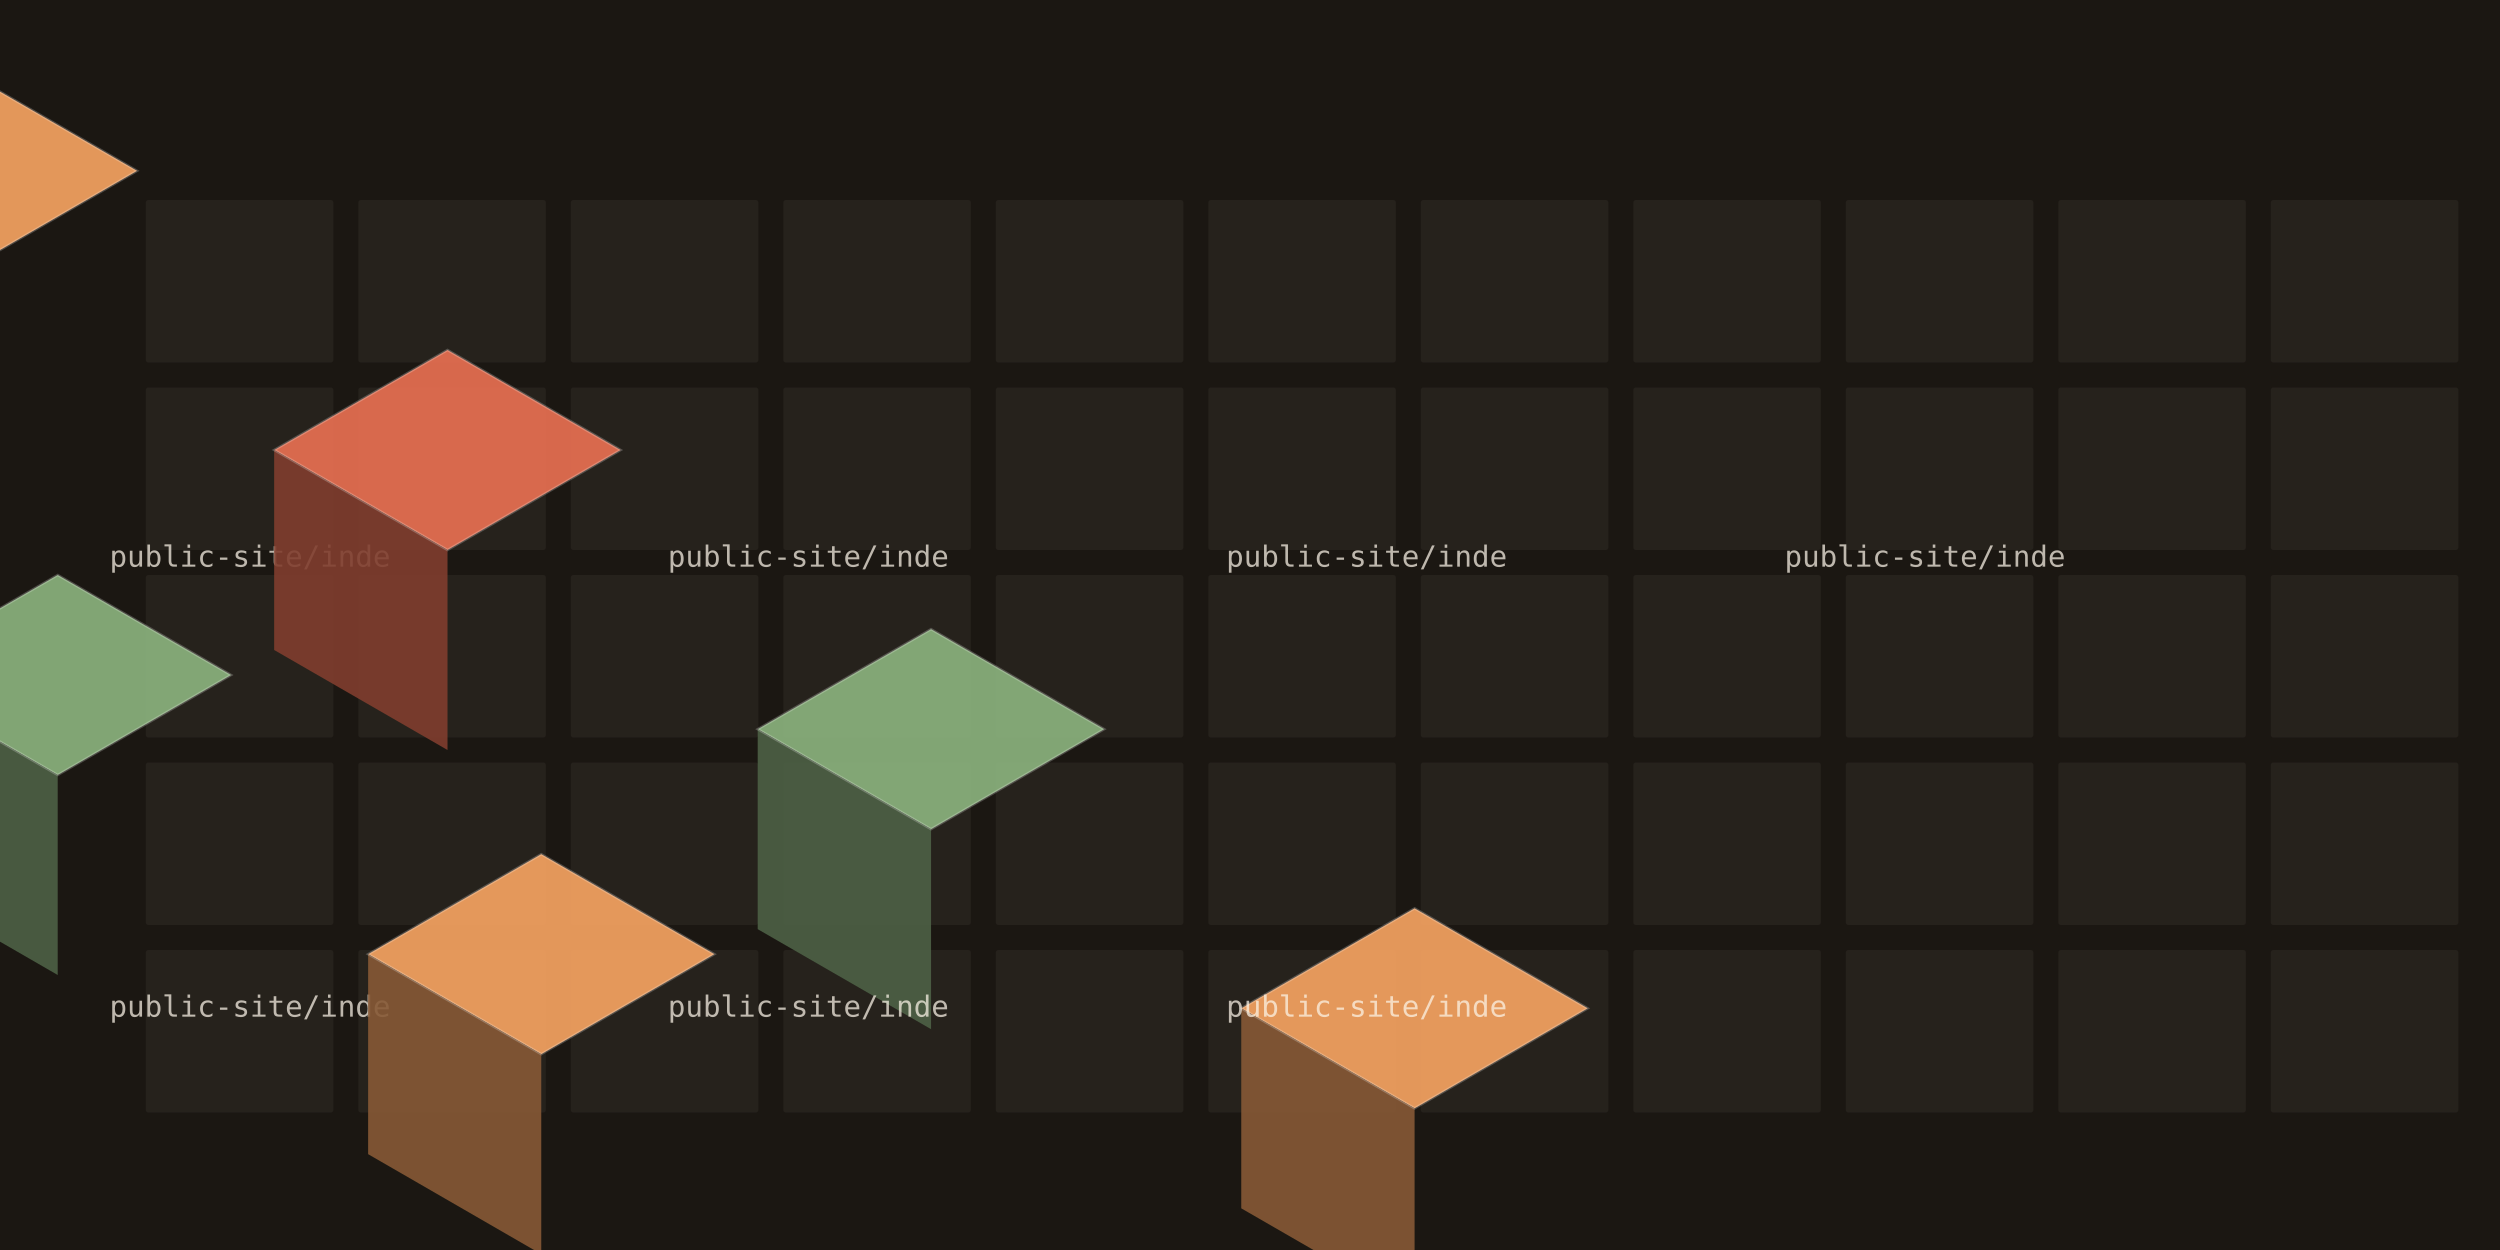
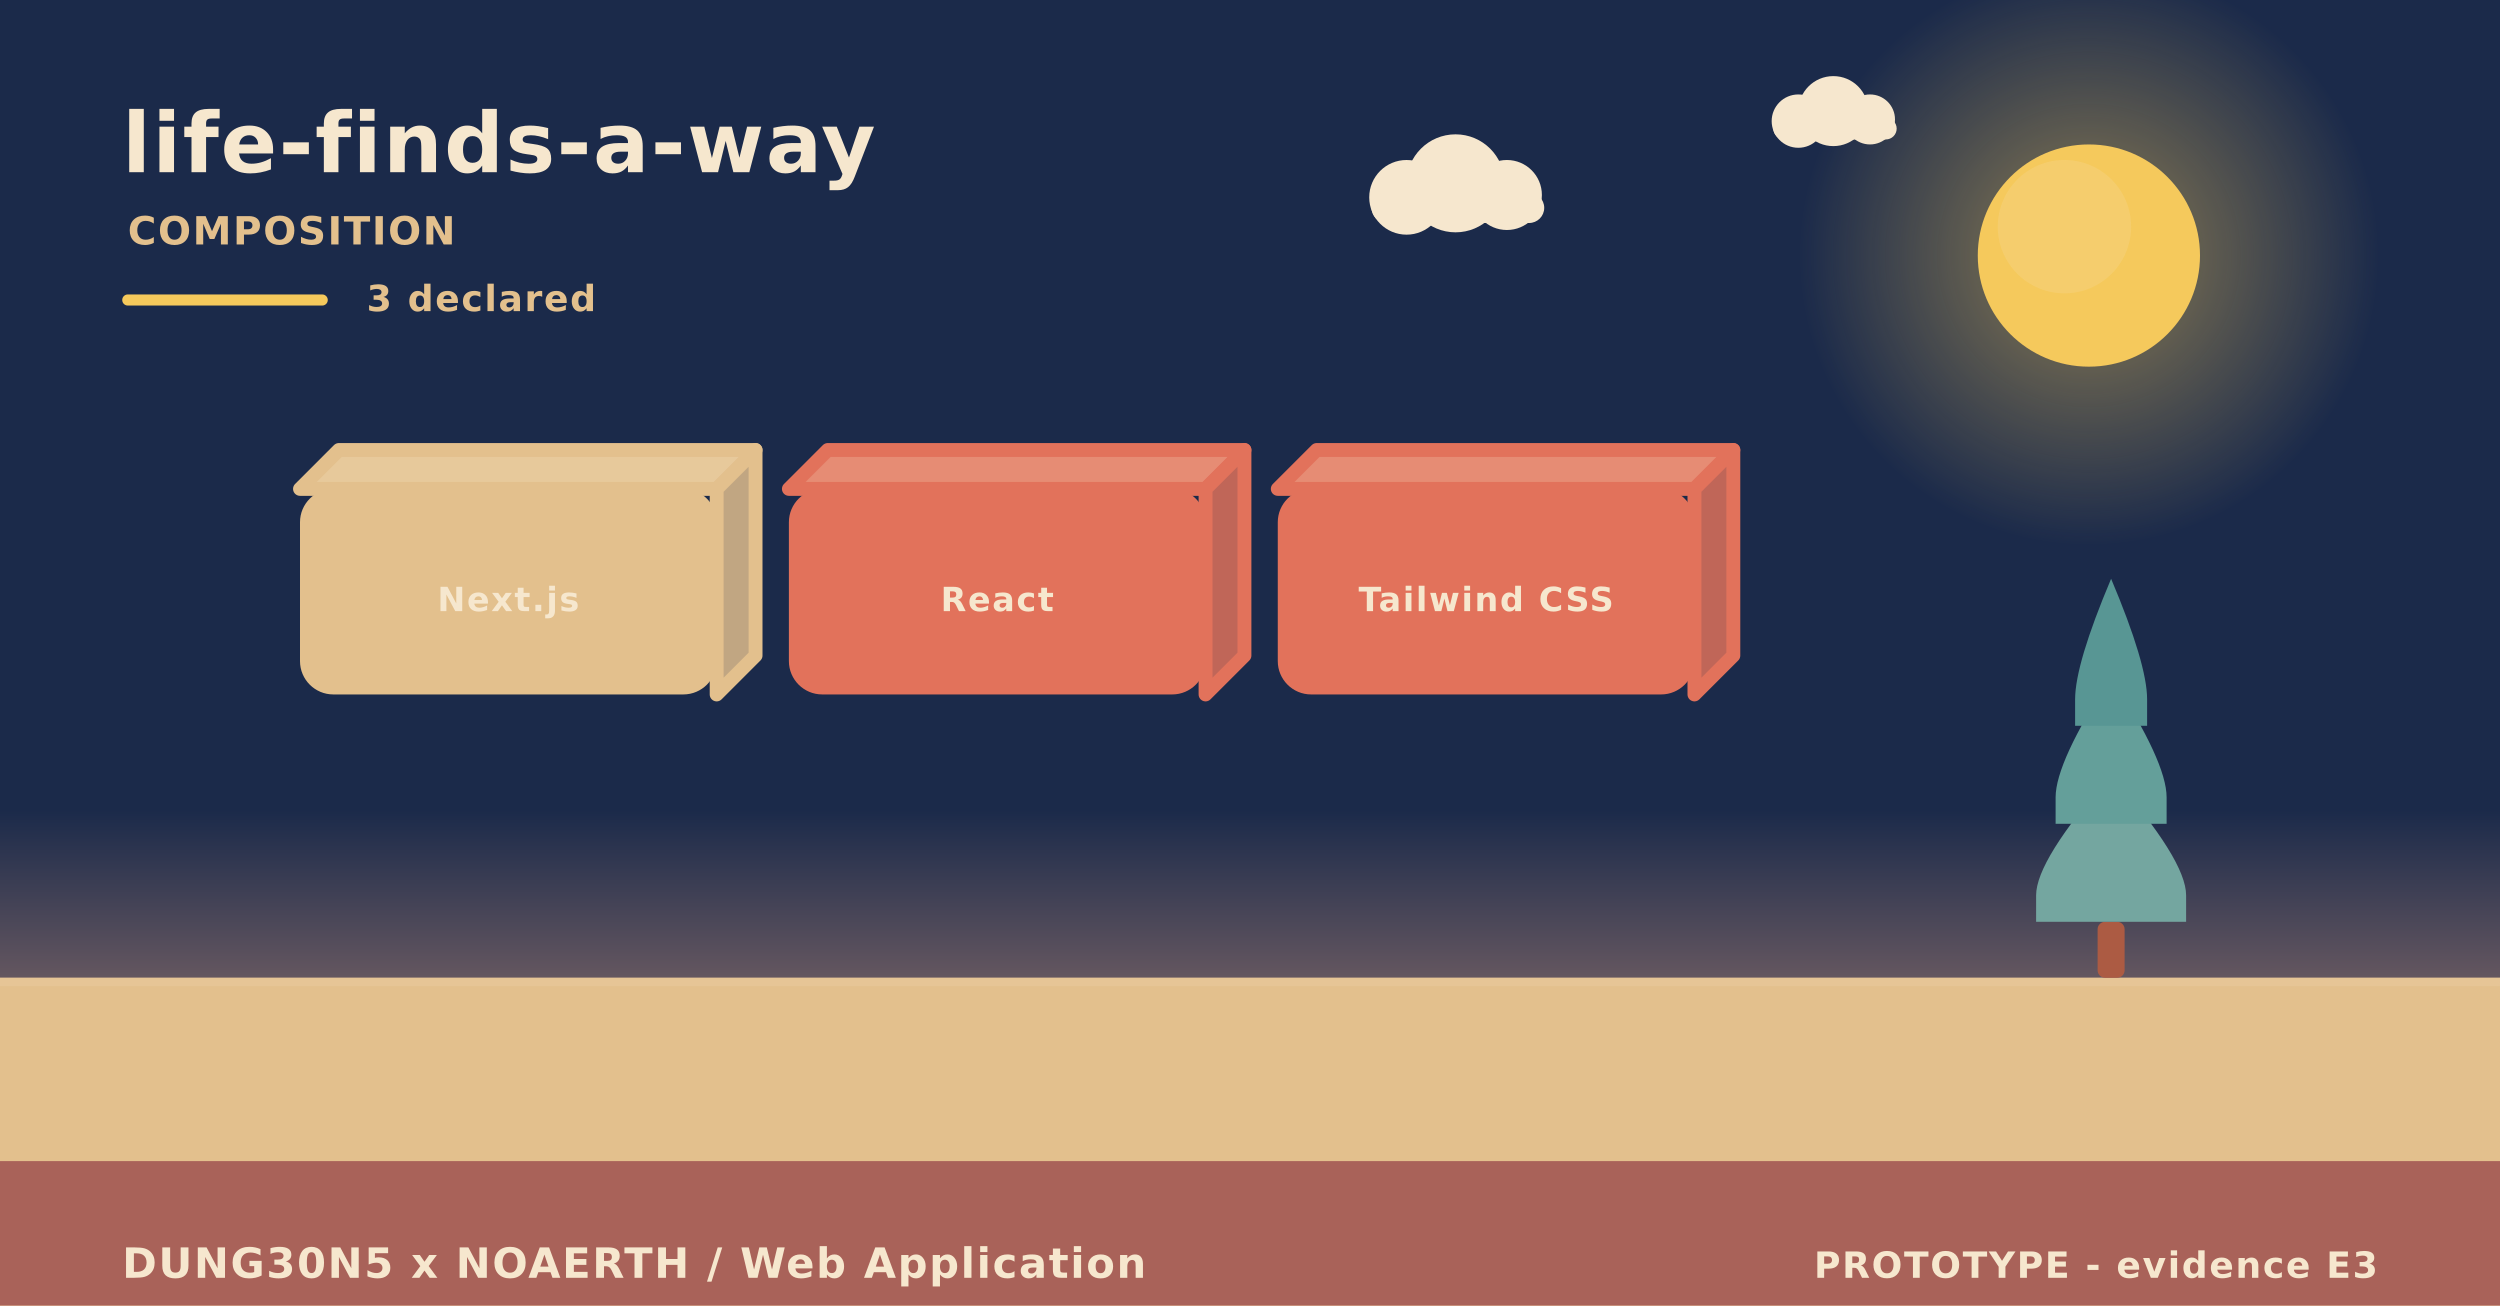
- <svg xmlns="http://www.w3.org/2000/svg" viewBox="0 0 1200 600" width="1200" height="600" role="img" aria-label="life-finds-a-way component map">
-   <rect width="1200" height="600" fill="#1b1712" />
-   <defs>
-     <linearGradient id="gc" x1="0" y1="0" x2="1" y2="1">
-       <stop offset="0%" stop-color="#f4a261" />
-       <stop offset="100%" stop-color="#e76f51" />
-     </linearGradient>
-   </defs>
-   <rect x="70.00" y="96.00" width="90.00" height="78.00" rx="1.20" fill="#fdf6e9" opacity="0.05" />
-   <rect x="172.00" y="96.00" width="90.00" height="78.00" rx="1.20" fill="#fdf6e9" opacity="0.05" />
-   <rect x="274.00" y="96.00" width="90.00" height="78.00" rx="1.20" fill="#fdf6e9" opacity="0.05" />
-   <rect x="376.00" y="96.00" width="90.00" height="78.00" rx="1.20" fill="#fdf6e9" opacity="0.05" />
-   <rect x="478.00" y="96.00" width="90.00" height="78.00" rx="1.20" fill="#fdf6e9" opacity="0.05" />
-   <rect x="580.00" y="96.00" width="90.00" height="78.00" rx="1.20" fill="#fdf6e9" opacity="0.05" />
-   <rect x="682.00" y="96.00" width="90.00" height="78.00" rx="1.20" fill="#fdf6e9" opacity="0.05" />
-   <rect x="784.00" y="96.00" width="90.00" height="78.00" rx="1.20" fill="#fdf6e9" opacity="0.05" />
-   <rect x="886.00" y="96.00" width="90.00" height="78.00" rx="1.20" fill="#fdf6e9" opacity="0.05" />
-   <rect x="988.00" y="96.00" width="90.00" height="78.00" rx="1.20" fill="#fdf6e9" opacity="0.05" />
-   <rect x="1090.00" y="96.00" width="90.00" height="78.00" rx="1.20" fill="#fdf6e9" opacity="0.05" />
-   <rect x="70.00" y="186.00" width="90.00" height="78.00" rx="1.20" fill="#fdf6e9" opacity="0.05" />
-   <rect x="172.00" y="186.00" width="90.00" height="78.00" rx="1.20" fill="#fdf6e9" opacity="0.05" />
-   <rect x="274.00" y="186.00" width="90.00" height="78.00" rx="1.20" fill="#fdf6e9" opacity="0.05" />
-   <rect x="376.00" y="186.00" width="90.00" height="78.00" rx="1.20" fill="#fdf6e9" opacity="0.05" />
-   <rect x="478.00" y="186.00" width="90.00" height="78.00" rx="1.20" fill="#fdf6e9" opacity="0.05" />
-   <rect x="580.00" y="186.00" width="90.00" height="78.00" rx="1.20" fill="#fdf6e9" opacity="0.05" />
-   <rect x="682.00" y="186.00" width="90.00" height="78.00" rx="1.20" fill="#fdf6e9" opacity="0.05" />
-   <rect x="784.00" y="186.00" width="90.00" height="78.00" rx="1.20" fill="#fdf6e9" opacity="0.05" />
-   <rect x="886.00" y="186.00" width="90.00" height="78.00" rx="1.20" fill="#fdf6e9" opacity="0.05" />
-   <rect x="988.00" y="186.00" width="90.00" height="78.00" rx="1.20" fill="#fdf6e9" opacity="0.05" />
-   <rect x="1090.00" y="186.00" width="90.00" height="78.00" rx="1.20" fill="#fdf6e9" opacity="0.05" />
-   <rect x="70.00" y="276.00" width="90.00" height="78.00" rx="1.20" fill="#fdf6e9" opacity="0.05" />
-   <rect x="172.00" y="276.00" width="90.00" height="78.00" rx="1.20" fill="#fdf6e9" opacity="0.05" />
-   <rect x="274.00" y="276.00" width="90.00" height="78.00" rx="1.20" fill="#fdf6e9" opacity="0.05" />
-   <rect x="376.00" y="276.00" width="90.00" height="78.00" rx="1.20" fill="#fdf6e9" opacity="0.05" />
-   <rect x="478.00" y="276.00" width="90.00" height="78.00" rx="1.20" fill="#fdf6e9" opacity="0.05" />
-   <rect x="580.00" y="276.00" width="90.00" height="78.00" rx="1.20" fill="#fdf6e9" opacity="0.05" />
-   <rect x="682.00" y="276.00" width="90.00" height="78.00" rx="1.20" fill="#fdf6e9" opacity="0.05" />
-   <rect x="784.00" y="276.00" width="90.00" height="78.00" rx="1.20" fill="#fdf6e9" opacity="0.05" />
-   <rect x="886.00" y="276.00" width="90.00" height="78.00" rx="1.20" fill="#fdf6e9" opacity="0.05" />
-   <rect x="988.00" y="276.00" width="90.00" height="78.00" rx="1.20" fill="#fdf6e9" opacity="0.05" />
-   <rect x="1090.00" y="276.00" width="90.00" height="78.00" rx="1.20" fill="#fdf6e9" opacity="0.05" />
-   <rect x="70.00" y="366.00" width="90.00" height="78.00" rx="1.20" fill="#fdf6e9" opacity="0.05" />
-   <rect x="172.00" y="366.00" width="90.00" height="78.00" rx="1.20" fill="#fdf6e9" opacity="0.05" />
-   <rect x="274.00" y="366.00" width="90.00" height="78.00" rx="1.20" fill="#fdf6e9" opacity="0.05" />
-   <rect x="376.00" y="366.00" width="90.00" height="78.00" rx="1.20" fill="#fdf6e9" opacity="0.05" />
-   <rect x="478.00" y="366.00" width="90.00" height="78.00" rx="1.20" fill="#fdf6e9" opacity="0.05" />
-   <rect x="580.00" y="366.00" width="90.00" height="78.00" rx="1.20" fill="#fdf6e9" opacity="0.05" />
-   <rect x="682.00" y="366.00" width="90.00" height="78.00" rx="1.20" fill="#fdf6e9" opacity="0.05" />
-   <rect x="784.00" y="366.00" width="90.00" height="78.00" rx="1.20" fill="#fdf6e9" opacity="0.05" />
-   <rect x="886.00" y="366.00" width="90.00" height="78.00" rx="1.20" fill="#fdf6e9" opacity="0.05" />
-   <rect x="988.00" y="366.00" width="90.00" height="78.00" rx="1.20" fill="#fdf6e9" opacity="0.05" />
-   <rect x="1090.00" y="366.00" width="90.00" height="78.00" rx="1.20" fill="#fdf6e9" opacity="0.05" />
-   <rect x="70.00" y="456.00" width="90.00" height="78.00" rx="1.20" fill="#fdf6e9" opacity="0.05" />
-   <rect x="172.00" y="456.00" width="90.00" height="78.00" rx="1.20" fill="#fdf6e9" opacity="0.05" />
-   <rect x="274.00" y="456.00" width="90.00" height="78.00" rx="1.20" fill="#fdf6e9" opacity="0.05" />
-   <rect x="376.00" y="456.00" width="90.00" height="78.00" rx="1.20" fill="#fdf6e9" opacity="0.05" />
-   <rect x="478.00" y="456.00" width="90.00" height="78.00" rx="1.20" fill="#fdf6e9" opacity="0.05" />
-   <rect x="580.00" y="456.00" width="90.00" height="78.00" rx="1.20" fill="#fdf6e9" opacity="0.05" />
-   <rect x="682.00" y="456.00" width="90.00" height="78.00" rx="1.20" fill="#fdf6e9" opacity="0.05" />
-   <rect x="784.00" y="456.00" width="90.00" height="78.00" rx="1.20" fill="#fdf6e9" opacity="0.05" />
-   <rect x="886.00" y="456.00" width="90.00" height="78.00" rx="1.20" fill="#fdf6e9" opacity="0.05" />
-   <rect x="988.00" y="456.00" width="90.00" height="78.00" rx="1.20" fill="#fdf6e9" opacity="0.05" />
-   <rect x="1090.00" y="456.00" width="90.00" height="78.00" rx="1.20" fill="#fdf6e9" opacity="0.05" />
-   <g transform="rotate(0 120 140)">
-     <polygon points="-17.3,34.0 65.8,82.0 -17.3,130.0 -100.5,82.0" fill="#f4a261" opacity="0.92" />
-     <polygon points="-100.5,82.0 -17.3,130.0 -17.3,226.0 -100.5,178.0" fill="#865935" opacity="0.9" />
-     <polygon points="-17.3,34.0 65.8,82.0 -17.3,130.0 -100.5,82.0" fill="none" stroke="rgba(255,255,255,0.220)" stroke-width="1.2" />
+ <svg xmlns="http://www.w3.org/2000/svg" width="900" height="470" viewBox="0 0 900 470" role="img" aria-label="life-finds-a-way - how it is composed">
+   <linearGradient id="skyc" x1="0" y1="0" x2="0" y2="1">
+     <stop offset="0" stop-color="#1b2a4a" />
+     <stop offset="0.62" stop-color="#1b2a4a" />
+     <stop offset="1" stop-color="#f3ad8a" />
+   </linearGradient>
+   <rect width="900" height="470" fill="url(#skyc)" />
+   <radialGradient id="sunc">
+     <stop offset="0.35" stop-color="#f5c95c" stop-opacity="0.34" />
+     <stop offset="1" stop-color="#f5c95c" stop-opacity="0" />
+   </radialGradient>
+   <circle cx="752" cy="92" r="104" fill="url(#sunc)" />
+   <circle cx="752" cy="92" r="40" fill="#f5c95c" />
+   <circle cx="743.2" cy="81.6" r="24" fill="#f5d27e" opacity="0.5" />
+   <g>
+     <circle cx="524" cy="66" r="17.64" fill="#f6e7ce" />
+     <circle cx="506.36" cy="71.04" r="13.44" fill="#f6e7ce" />
+     <circle cx="542.48" cy="70.2" r="12.6" fill="#f6e7ce" />
+     <rect x="493.76" y="69.36" width="62.16" height="10.92" rx="5.46" fill="#f6e7ce" />
  </g>
-   <text x="120" y="272" font-family="ui-monospace,Menlo,monospace" font-size="14" fill="rgba(253,246,233,0.720)" text-anchor="middle">public-site/inde</text>
-   <g transform="rotate(0 388 140)">
-     <polygon points="214.8,168.0 297.9,216.0 214.8,264.0 131.6,216.0" fill="#e76f51" opacity="0.92" />
-     <polygon points="131.6,216.0 214.8,264.0 214.8,360.0 131.6,312.0" fill="#7f3d2d" opacity="0.9" />
-     <polygon points="214.8,168.0 297.9,216.0 214.8,264.0 131.6,216.0" fill="none" stroke="rgba(255,255,255,0.220)" stroke-width="1.2" />
+   <g>
+     <circle cx="660" cy="40" r="12.6" fill="#f6e7ce" />
+     <circle cx="647.4" cy="43.6" r="9.6" fill="#f6e7ce" />
+     <circle cx="673.2" cy="43" r="9" fill="#f6e7ce" />
+     <rect x="638.4" y="42.4" width="44.4" height="7.8" rx="3.9" fill="#f6e7ce" />
  </g>
-   <text x="388" y="272" font-family="ui-monospace,Menlo,monospace" font-size="14" fill="rgba(253,246,233,0.720)" text-anchor="middle">public-site/inde</text>
-   <g transform="rotate(0 656 140)">
-     <polygon points="446.9,302.0 530.0,350.0 446.9,398.0 363.7,350.0" fill="#8ab17d" opacity="0.92" />
-     <polygon points="363.7,350.0 446.9,398.0 446.9,494.0 363.7,446.0" fill="#4c6145" opacity="0.9" />
-     <polygon points="446.9,302.0 530.0,350.0 446.9,398.0 363.7,350.0" fill="none" stroke="rgba(255,255,255,0.220)" stroke-width="1.2" />
-   </g>
-   <text x="656" y="272" font-family="ui-monospace,Menlo,monospace" font-size="14" fill="rgba(253,246,233,0.720)" text-anchor="middle">public-site/inde</text>
-   <g transform="rotate(0 924 140)">
-     <polygon points="679.0,436.0 762.1,484.0 679.0,532.0 595.8,484.0" fill="#f4a261" opacity="0.92" />
-     <polygon points="595.8,484.0 679.0,532.0 679.0,628.0 595.8,580.0" fill="#865935" opacity="0.9" />
-     <polygon points="679.0,436.0 762.1,484.0 679.0,532.0 595.8,484.0" fill="none" stroke="rgba(255,255,255,0.220)" stroke-width="1.2" />
-   </g>
-   <text x="924" y="272" font-family="ui-monospace,Menlo,monospace" font-size="14" fill="rgba(253,246,233,0.720)" text-anchor="middle">public-site/inde</text>
-   <g transform="rotate(0 120 356)">
-     <polygon points="-204.4,142.0 -121.2,190.0 -204.4,238.0 -287.5,190.0" fill="#e76f51" opacity="0.92" />
-     <polygon points="-287.5,190.0 -204.4,238.0 -204.4,334.0 -287.5,286.0" fill="#7f3d2d" opacity="0.9" />
-     <polygon points="-204.4,142.0 -121.2,190.0 -204.4,238.0 -287.5,190.0" fill="none" stroke="rgba(255,255,255,0.220)" stroke-width="1.2" />
-   </g>
-   <text x="120" y="488" font-family="ui-monospace,Menlo,monospace" font-size="14" fill="rgba(253,246,233,0.720)" text-anchor="middle">public-site/inde</text>
-   <g transform="rotate(0 388 356)">
-     <polygon points="27.7,276.0 110.9,324.0 27.7,372.0 -55.4,324.0" fill="#8ab17d" opacity="0.92" />
-     <polygon points="-55.4,324.0 27.7,372.0 27.7,468.0 -55.4,420.0" fill="#4c6145" opacity="0.9" />
-     <polygon points="27.7,276.0 110.9,324.0 27.7,372.0 -55.4,324.0" fill="none" stroke="rgba(255,255,255,0.220)" stroke-width="1.2" />
-   </g>
-   <text x="388" y="488" font-family="ui-monospace,Menlo,monospace" font-size="14" fill="rgba(253,246,233,0.720)" text-anchor="middle">public-site/inde</text>
-   <g transform="rotate(0 656 356)">
-     <polygon points="259.8,410.0 342.9,458.0 259.8,506.0 176.7,458.0" fill="#f4a261" opacity="0.92" />
-     <polygon points="176.7,458.0 259.8,506.0 259.8,602.0 176.7,554.0" fill="#865935" opacity="0.9" />
-     <polygon points="259.8,410.0 342.9,458.0 259.8,506.0 176.7,458.0" fill="none" stroke="rgba(255,255,255,0.220)" stroke-width="1.2" />
-   </g>
-   <text x="656" y="488" font-family="ui-monospace,Menlo,monospace" font-size="14" fill="rgba(253,246,233,0.720)" text-anchor="middle">public-site/inde</text>
+   <rect x="0" y="352" width="900" height="118" fill="#e3c08d" />
+   <rect x="0" y="352" width="900" height="3" fill="#e6c596" />
+   <text x="44" y="62" font-family="Verdana,DejaVu Sans,sans-serif" font-size="30" font-weight="700" letter-spacing="0.6" fill="#f6e7ce" text-anchor="start">life-finds-a-way</text>
+   <text x="46" y="88" font-family="Verdana,DejaVu Sans,sans-serif" font-size="14" font-weight="700" letter-spacing="0.6" fill="#e3c08d" text-anchor="start">COMPOSITION</text>
+   <rect x="44" y="106" width="74" height="4" rx="2" fill="#f5c95c" />
+   <text x="132" y="112" font-family="Verdana,DejaVu Sans,sans-serif" font-size="13" font-weight="700" letter-spacing="0.6" fill="#e3c08d" text-anchor="start">3 declared</text>
+   <path d="M108,176 L258,176 L272,162 L122,162 Z" fill="#e7c99b" stroke="#e3c08d" stroke-width="5" stroke-linejoin="round" />
+   <path d="M258,176 L272,162 L272,236 L258,250 Z" fill="#c1a682" stroke="#e3c08d" stroke-width="5" stroke-linejoin="round" />
+   <rect x="108" y="176" width="150" height="74" rx="12" fill="#e3c08d" />
+   <text x="183" y="220" font-family="Verdana,DejaVu Sans,sans-serif" font-size="12" font-weight="700" letter-spacing="0.6" fill="#f6e7ce" text-anchor="middle">Next.js</text>
+   <path d="M284,176 L434,176 L448,162 L298,162 Z" fill="#e68c74" stroke="#e2725b" stroke-width="5" stroke-linejoin="round" />
+   <path d="M434,176 L448,162 L448,236 L434,250 Z" fill="#c06658" stroke="#e2725b" stroke-width="5" stroke-linejoin="round" />
+   <rect x="284" y="176" width="150" height="74" rx="12" fill="#e2725b" />
+   <text x="359" y="220" font-family="Verdana,DejaVu Sans,sans-serif" font-size="12" font-weight="700" letter-spacing="0.6" fill="#f6e7ce" text-anchor="middle">React</text>
+   <path d="M460,176 L610,176 L624,162 L474,162 Z" fill="#e68c74" stroke="#e2725b" stroke-width="5" stroke-linejoin="round" />
+   <path d="M610,176 L624,162 L624,236 L610,250 Z" fill="#c06658" stroke="#e2725b" stroke-width="5" stroke-linejoin="round" />
+   <rect x="460" y="176" width="150" height="74" rx="12" fill="#e2725b" />
+   <text x="535" y="220" font-family="Verdana,DejaVu Sans,sans-serif" font-size="12" font-weight="700" letter-spacing="0.6" fill="#f6e7ce" text-anchor="middle">Tailwind CSS</text>
+   <rect x="755.14" y="331.84" width="9.72" height="20.16" rx="2.7" fill="#ac5b43" />
+   <path d="M760,278.92 Q733,309.61 733,322.31 Q733,331.84 733,331.84 L787,331.84 Q787,331.84 787,322.31 Q787,309.61 760,278.92 Z" fill="#74a6a0" />
+   <path d="M760,243.64 Q740.02,274.33 740.02,287.03 Q740.02,296.56 740.02,296.56 L779.98,296.56 Q779.98,296.56 779.98,287.03 Q779.98,274.33 760,243.64 Z" fill="#649f9a" />
+   <path d="M760,208.36 Q747.04,239.05 747.04,251.75 Q747.04,261.28 747.04,261.28 L772.96,261.28 Q772.96,261.28 772.96,251.75 Q772.96,239.05 760,208.36 Z" fill="#589694" />
+   <rect x="0" y="418" width="900" height="52" rx="0" fill="#a65c56" opacity="0.94" />
+   <text x="44" y="460" font-family="Verdana,DejaVu Sans,sans-serif" font-size="15" font-weight="700" letter-spacing="0.6" fill="#f6e7ce" text-anchor="start">DUNG30N5 x NOAERTH  /  Web Application</text>
+   <text x="856" y="460" font-family="Verdana,DejaVu Sans,sans-serif" font-size="13" font-weight="700" letter-spacing="0.6" fill="#f6e7ce" text-anchor="end">PROTOTYPE  -  evidence E3</text>
</svg>
